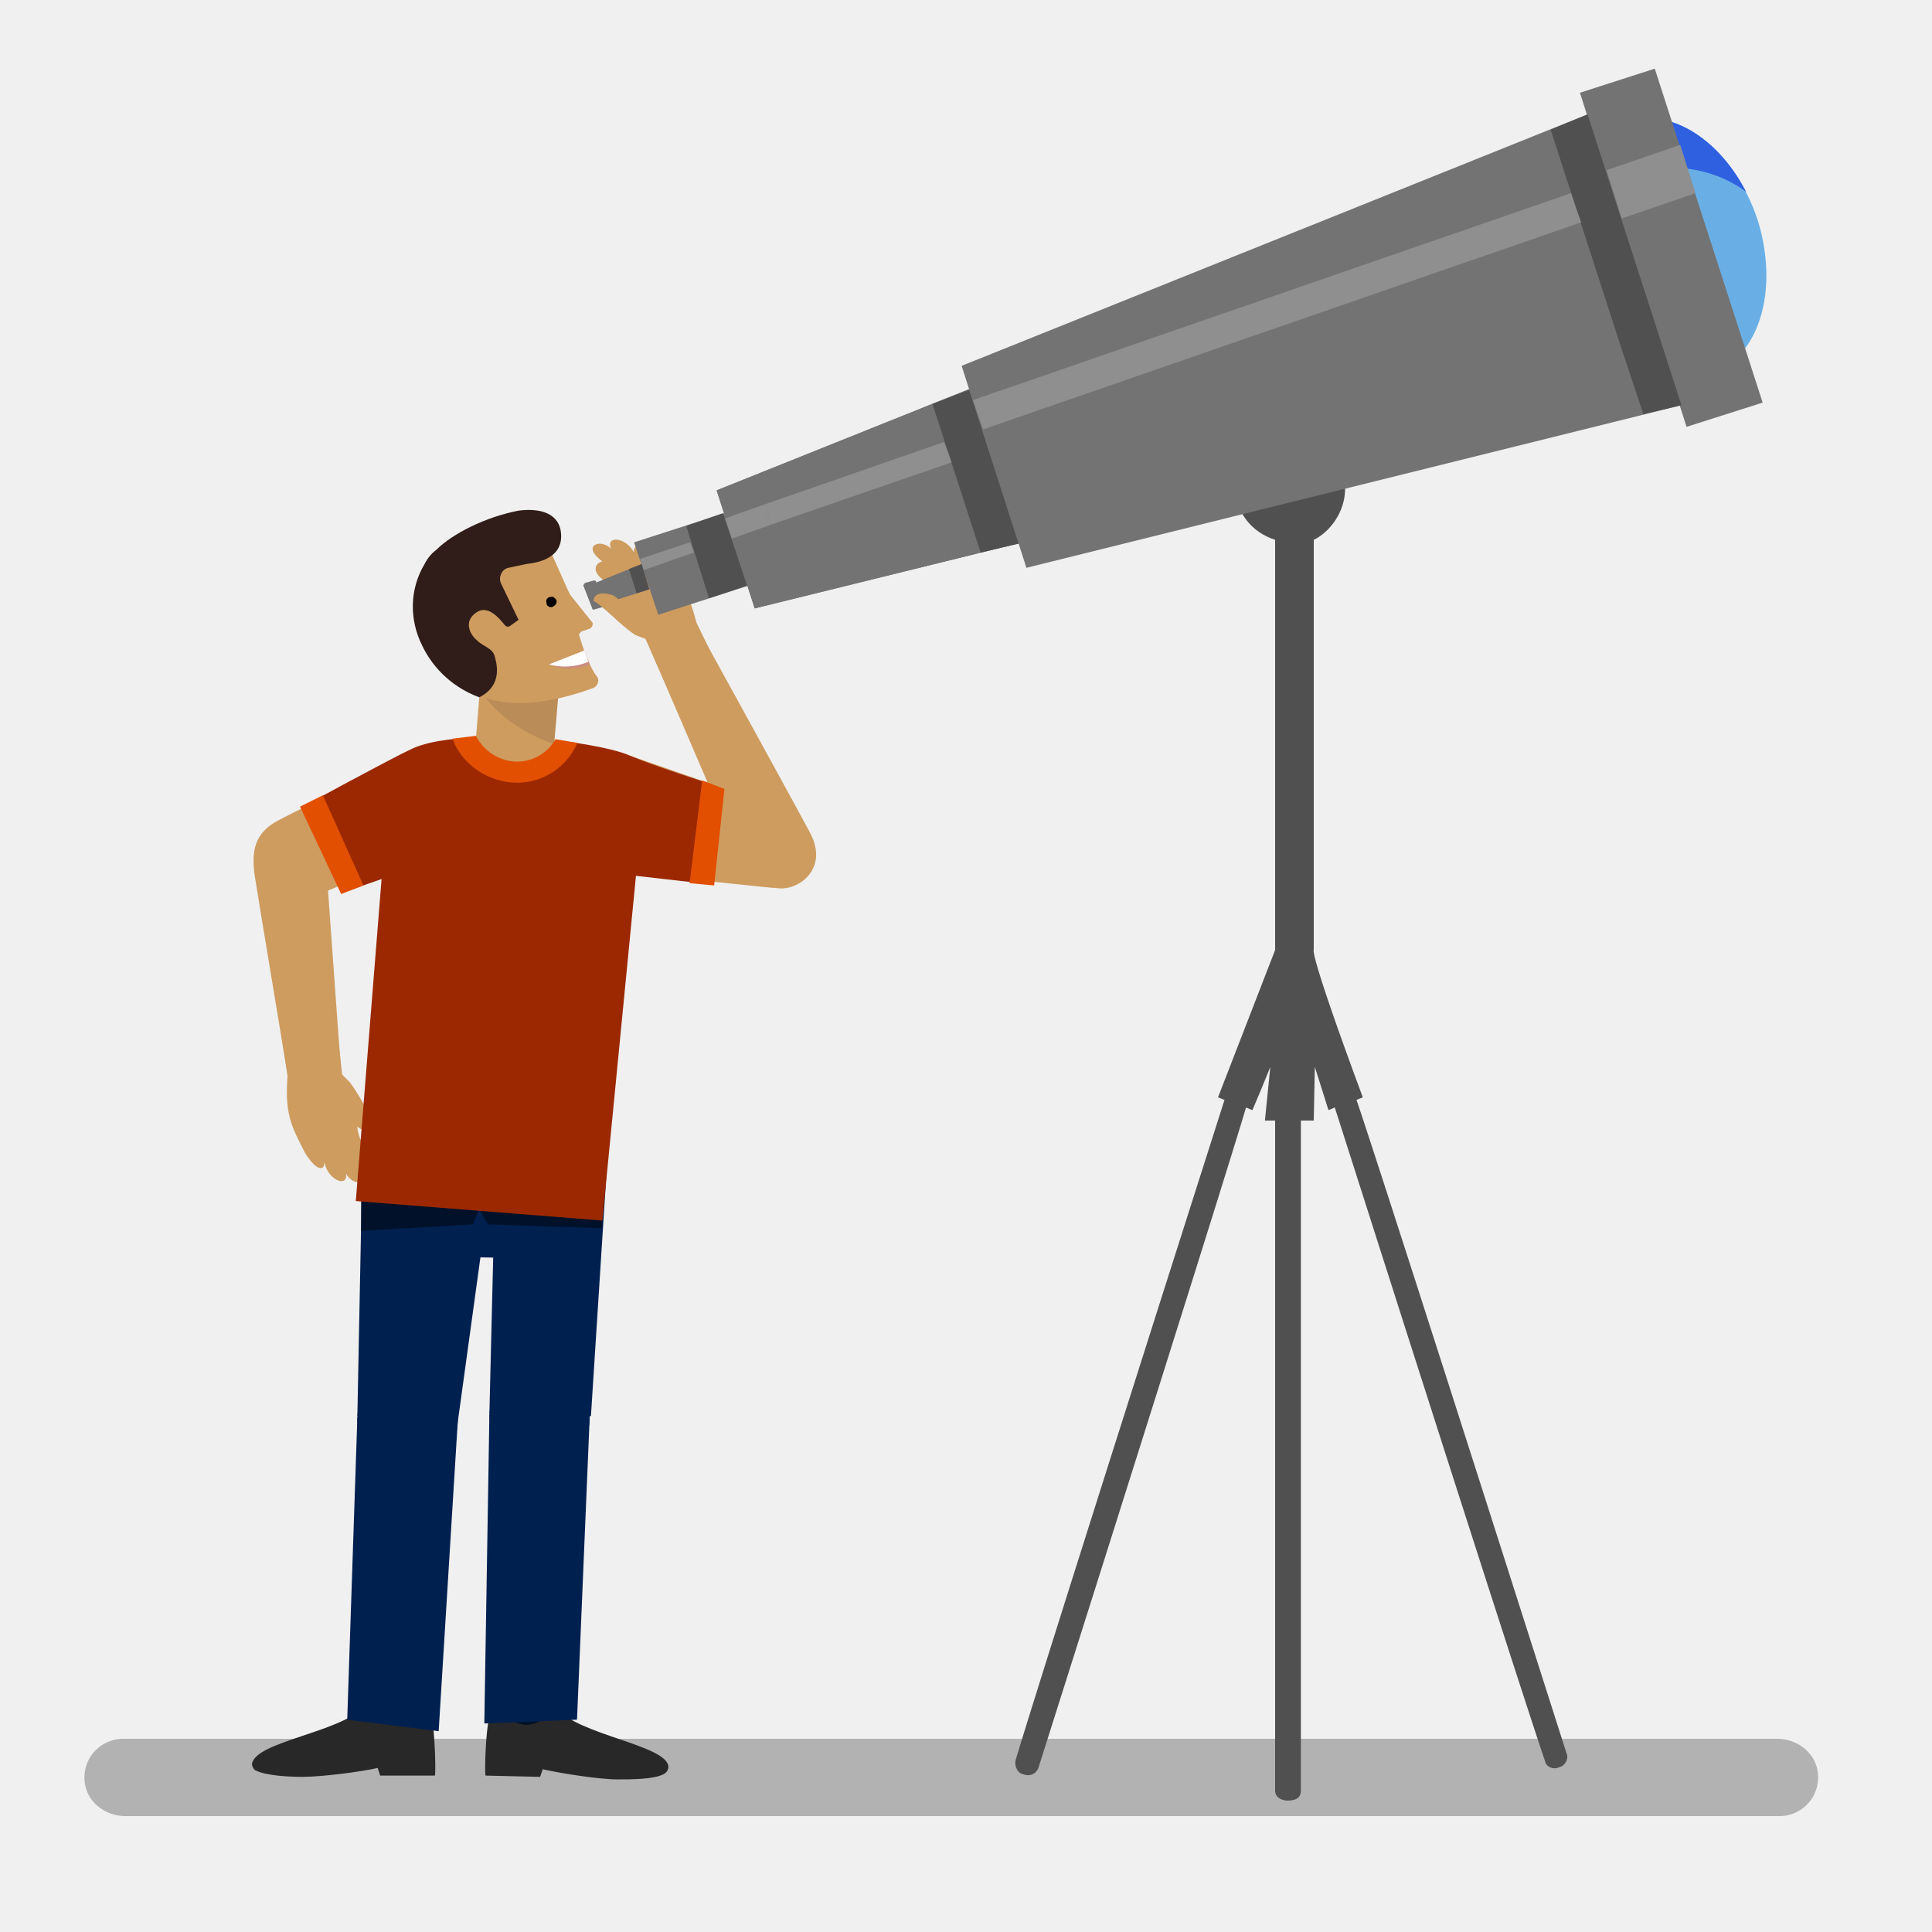
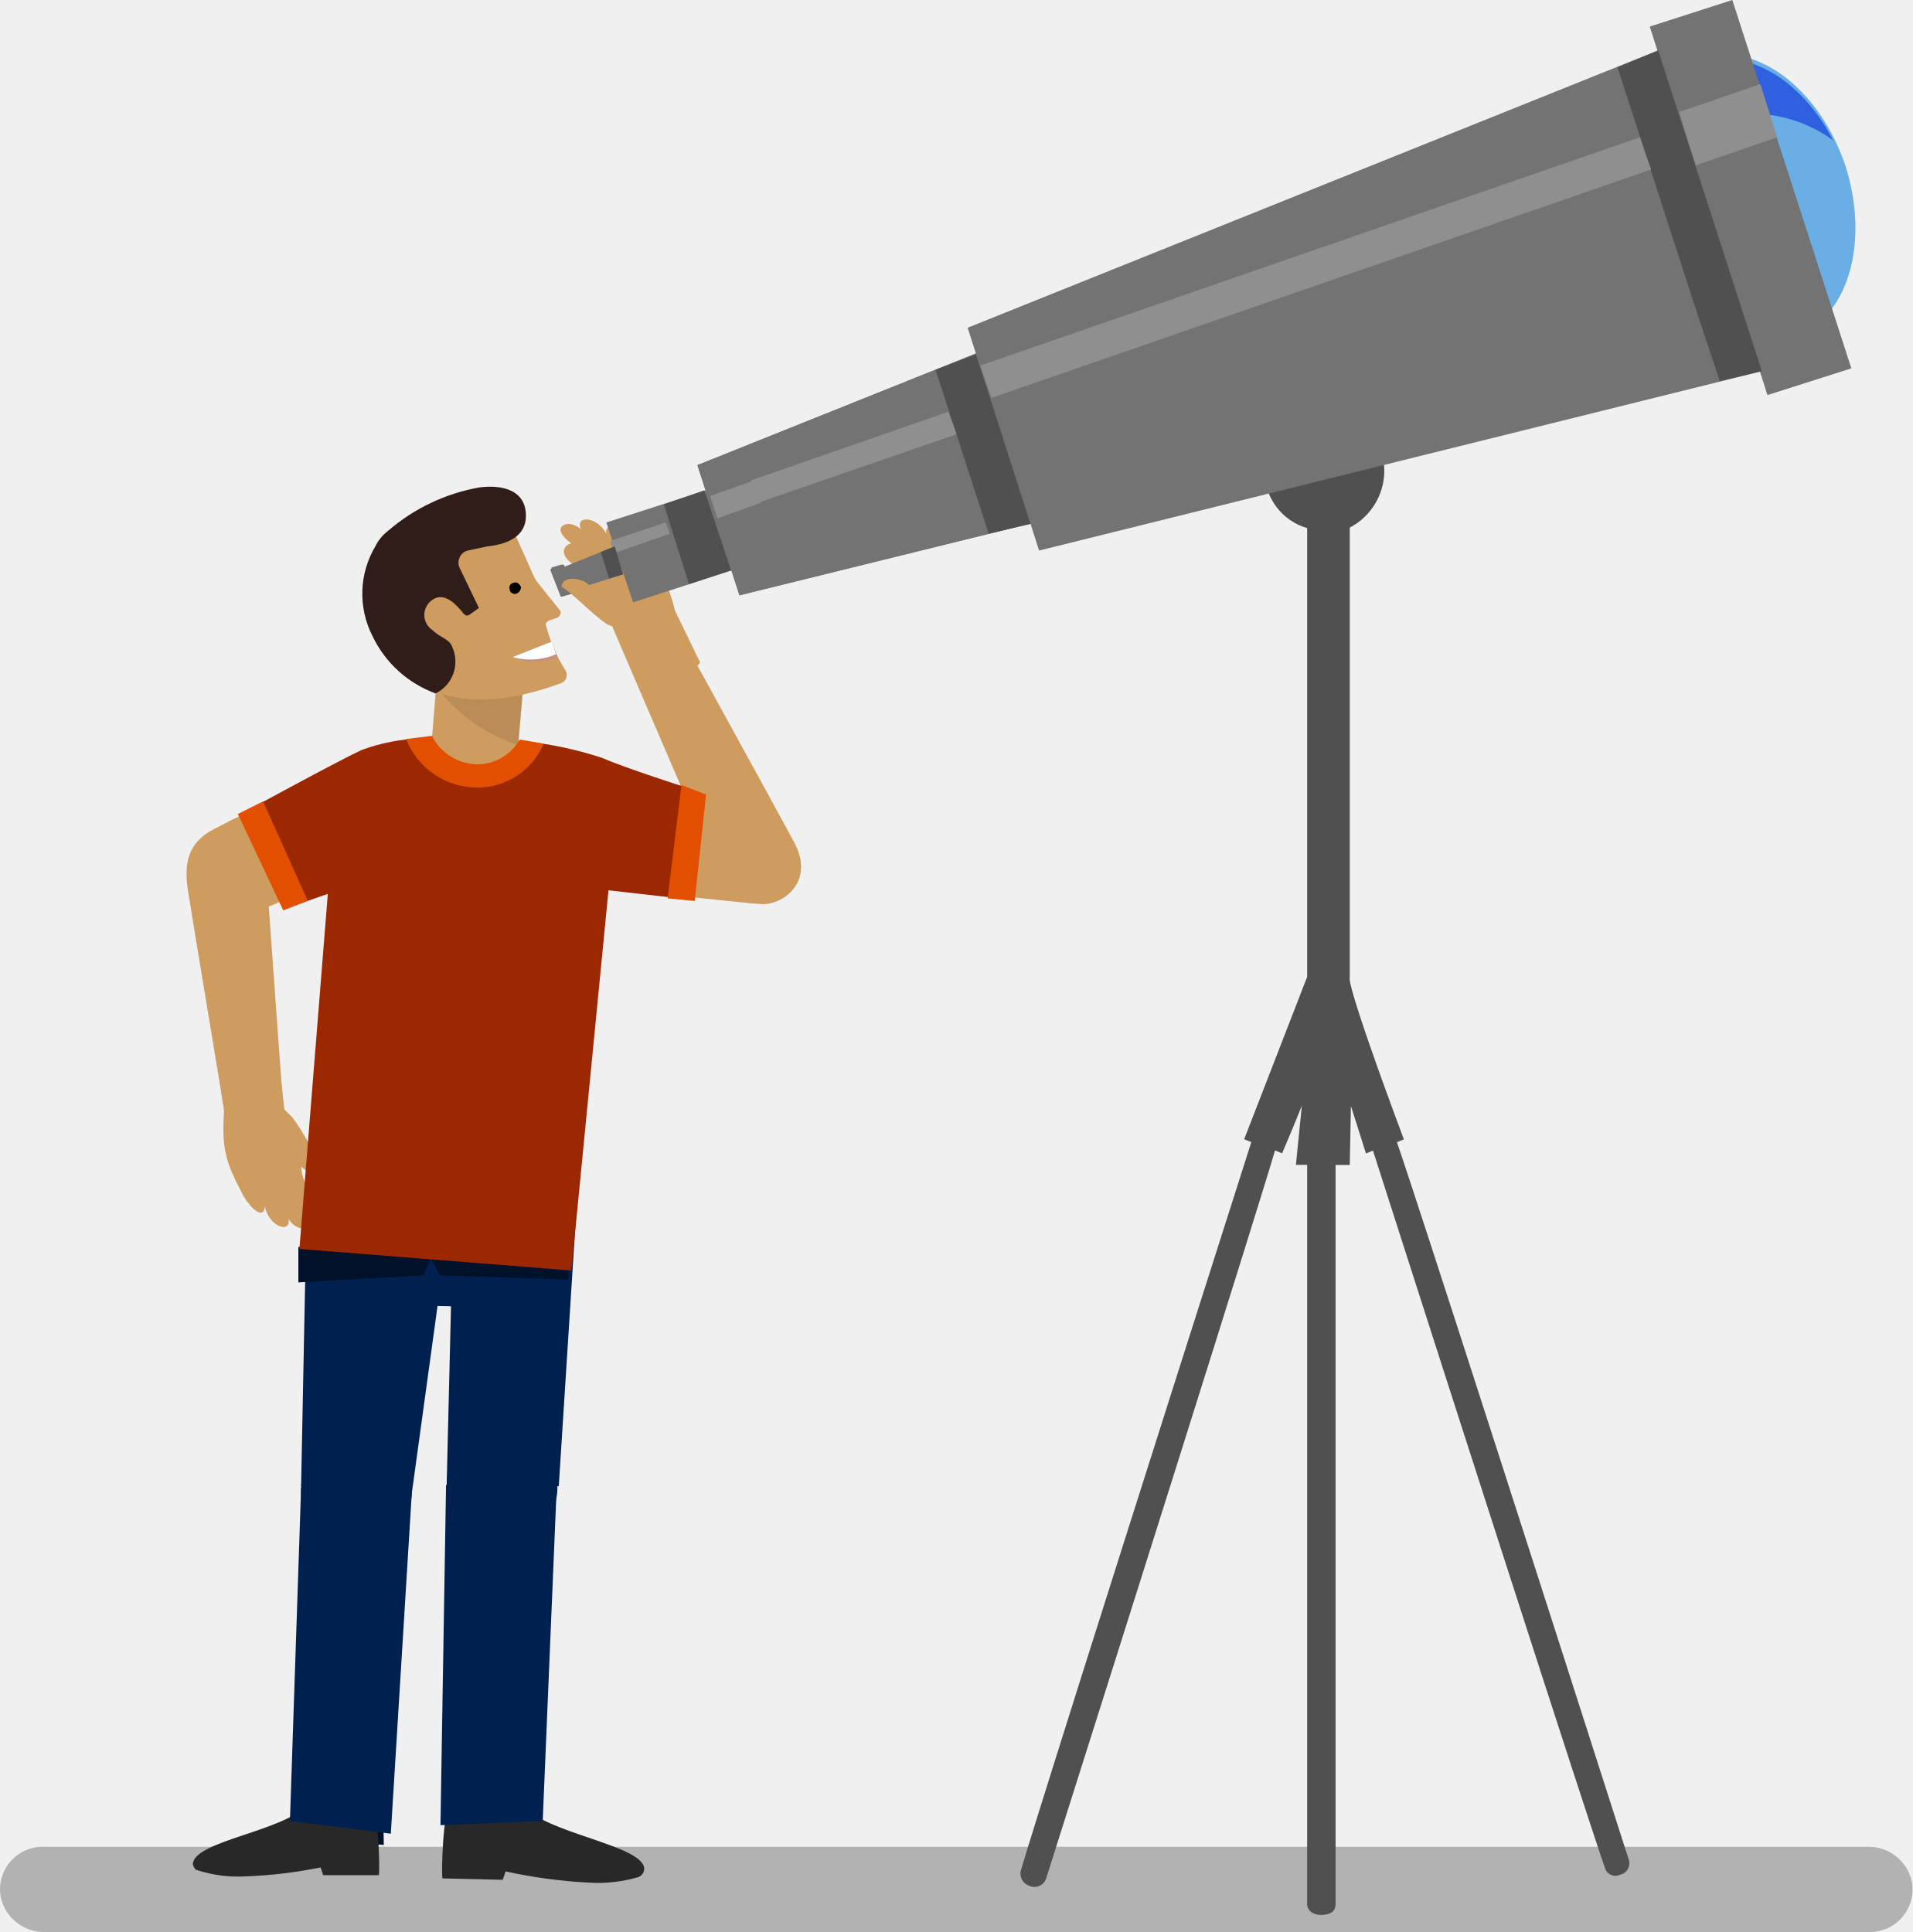
- <svg xmlns="http://www.w3.org/2000/svg" xmlns:xlink="http://www.w3.org/1999/xlink" id="Layer_1" viewBox="0 0 150 150">
-   <style>.st0{fill:#b2b2b2}.st1{fill:#a88763}.st2{fill:#3b3b3b}.st3{fill:#fff}.st4{fill:#86694a}.st5{fill:#5c2d91}.st6{fill:#493726}.st7{fill:#333}.st10,.st8,.st9{fill-rule:evenodd;clip-rule:evenodd;fill:#808285}.st10,.st9{fill:#515050}.st10{fill:#2e2e2e}.st11{fill:#9a7b59}.st12{fill:#ae96c8}.st13{fill:#939393}.st14{fill:#505050}.st15{fill:#666}.st16{fill:#3c3c3c}.st17{fill:#212121}.st18,.st19{fill:none;stroke:#a6a6a6;stroke-miterlimit:10;stroke-dasharray:1,1}.st19{clip-path:url(#SVGID_2_)}.st20{fill:#d2d2d2}.st21{fill:#737373}.st22{fill:#65abe4}.st23{fill:#8cc1eb}.st24{fill:#b3d6f2}.st25{fill:#c8c8c8}.st26{fill:#69afe5}.st27{fill:#99bcd7}.st28{fill:#45779e}.st29{fill:#0078d7}.st30{fill:#a6a6a6}.st31{fill:#6597bf}.st32{fill:#2488d8}.st33{fill:#235a89}.st34{fill:#106ebe}.st35{fill:#1c4768}.st36{fill:#005a93}.st37{fill:#11334b}.st38{fill:#004578}.st39{fill:#cfe0ee}.st40{fill:#eaeaea}.st41{fill:#deecf9}.st42{fill:#e9f0f7}.st43{fill:#f4f4f4}.st44{fill:#231f20}.st45{fill-rule:evenodd;clip-rule:evenodd;fill:#fff200}.st46{fill:none;stroke:#fff100;stroke-width:.72;stroke-miterlimit:8}.st47,.st48,.st49,.st50,.st51{fill-rule:evenodd;clip-rule:evenodd;fill:#fff880}.st48,.st49,.st50,.st51{fill:#f0e300}.st49,.st50,.st51{fill:#ccc000}.st50,.st51{fill:#ffb900}.st51{fill:#ffcb40}.st52,.st53,.st54,.st55,.st56,.st57{fill-rule:evenodd;clip-rule:evenodd;fill:#f0ae00}.st53,.st54,.st55,.st56,.st57{fill:#c78e00}.st54,.st55,.st56,.st57{fill:#ff8c00}.st55,.st56,.st57{fill:#ffa940}.st56,.st57{fill:#f08400}.st57{fill:#ba6800}.st58,.st59,.st60,.st61,.st62,.st63{fill-rule:evenodd;clip-rule:evenodd;fill:#e81123}.st59,.st60,.st61,.st62,.st63{fill:#ee4d5a}.st60,.st61,.st62,.st63{fill:#d91021}.st61,.st62,.st63{fill:#a3111e}.st62,.st63{fill:#b4009e}.st63{fill:#c740b6}.st64,.st65,.st66,.st67,.st68,.st69{fill-rule:evenodd;clip-rule:evenodd;fill:#9e008b}.st65,.st66,.st67,.st68,.st69{fill:#850063}.st66,.st67,.st68,.st69{fill:#5c2d91}.st67,.st68,.st69{fill:#8562ad}.st68,.st69{fill:#522882}.st69{fill:#401467}.st70,.st71,.st72,.st73,.st74,.st75{fill-rule:evenodd;clip-rule:evenodd;fill:#0078d7}.st71,.st72,.st73,.st74,.st75{fill:#409ae1}.st72,.st73,.st74,.st75{fill:#006fc8}.st73,.st74,.st75{fill:#005291}.st74,.st75{fill:#008272}.st75{fill:#40a195}.st76,.st77,.st78,.st79,.st80,.st81{fill-rule:evenodd;clip-rule:evenodd;fill:#007365}.st77,.st78,.st79,.st80,.st81{fill:#005850}.st78,.st79,.st80,.st81{fill:#107c10}.st79,.st80,.st81{fill:#4c9d4c}.st80,.st81{fill:#0e6d0e}.st81{fill:#106110}.st82,.st83,.st84,.st85,.st86,.st87{fill-rule:evenodd;clip-rule:evenodd;fill:#e3008c}.st83,.st84,.st85,.st86,.st87{fill:#ea40a9}.st84,.st85,.st86,.st87{fill:#d40083}.st85,.st86,.st87{fill:#9c005f}.st86,.st87{fill:#b4a0ff}.st87{fill:#c7b8ff}.st88,.st89,.st90,.st91,.st92,.st93{fill-rule:evenodd;clip-rule:evenodd;fill:#a996f0}.st89,.st90,.st91,.st92,.st93{fill:#9080cf}.st90,.st91,.st92,.st93{fill:#00bcf2}.st91,.st92,.st93{fill:#40cdf5}.st92,.st93{fill:#00b0e3}.st93{fill:#0086ad}.st94,.st95,.st96,.st97,.st98,.st99{fill-rule:evenodd;clip-rule:evenodd;fill:#002050}.st95,.st96,.st97,.st98,.st99{fill:#40587c}.st96,.st97,.st98,.st99{fill:#001a41}.st97,.st98,.st99{fill:#001129}.st98,.st99{fill:#00b294}.st99{fill:#40c5af}.st100,.st101,.st102,.st103,.st104,.st105{fill-rule:evenodd;clip-rule:evenodd;fill:#00a387}.st101,.st102,.st103,.st104,.st105{fill:#008770}.st102,.st103,.st104,.st105{fill:#bad80a}.st103,.st104,.st105{fill:#cbe247}.st104,.st105{fill:#adc909}.st105{fill:#91a80a}.st106,.st107,.st108,.st109,.st110,.st111{fill-rule:evenodd;clip-rule:evenodd;fill:#d83b01}.st107,.st108,.st109,.st110,.st111{fill:#e26c41}.st108,.st109,.st110,.st111{fill:#bd3604}.st109,.st110,.st111{fill:#9c2801}.st110,.st111{fill:#a80000}.st111{fill:#be4040}.st112,.st113,.st114,.st115,.st116,.st117{fill-rule:evenodd;clip-rule:evenodd;fill:#900}.st113,.st114,.st115,.st116,.st117{fill:#750000}.st114,.st115,.st116,.st117{fill:#5c005c}.st115,.st116,.st117{fill:#854085}.st116,.st117{fill:#4d004d}.st117{fill:#380038}.st118,.st119,.st120,.st121,.st122,.st123{fill-rule:evenodd;clip-rule:evenodd;fill:#32145a}.st119,.st120,.st121,.st122,.st123{fill:#654f83}.st120,.st121,.st122,.st123{fill:#28114a}.st121,.st122,.st123{fill:#220c3d}.st122,.st123{fill:#00188f}.st123{fill:#4052ab}.st124,.st125,.st126,.st127,.st128,.st129{fill-rule:evenodd;clip-rule:evenodd;fill:#001580}.st125,.st126,.st127,.st128,.st129{fill:#001363}.st126,.st127,.st128,.st129{fill:#004b50}.st127,.st128,.st129{fill:#40787c}.st128,.st129{fill:#003d41}.st129{fill:#002f33}.st130,.st131,.st132,.st133,.st134,.st135{fill-rule:evenodd;clip-rule:evenodd;fill:#004b1c}.st131,.st132,.st133,.st134,.st135{fill:#407855}.st132,.st133,.st134,.st135{fill:#003c16}.st133,.st134,.st135{fill:#00240d}.st134,.st135{fill:#505050}.st135{fill:#282828}.st136,.st137,.st138,.st139,.st140,.st141{fill-rule:evenodd;clip-rule:evenodd;fill:#d2d2d2}.st137,.st138,.st139,.st140,.st141{fill:#f3f3f3}.st138,.st139,.st140,.st141{fill:#e6e6e6}.st139,.st140,.st141{fill:#939393}.st140,.st141{fill:#737373}.st141{fill:#c2c2c2}.st142{fill:#b2b2b2}.st142,.st143,.st144{fill-rule:evenodd;clip-rule:evenodd}.st144{fill:#fff}.st145{fill:none;stroke:#e6e6e6;stroke-width:.36;stroke-miterlimit:8}.st146,.st147,.st148,.st149,.st150{fill-rule:evenodd;clip-rule:evenodd;fill:#8e562e}.st147,.st148,.st149,.st150{fill:#d8b094}.st148,.st149,.st150{fill:#bb9167}.st149,.st150{fill:#613d30}.st150{fill:#f7d7c4}.st151{fill:#90c10c}.st152{fill:#65aa0d}.st153{fill:#3b930f}.st154{fill:#00a68c}.st155{fill:#009a83}.st156{fill:#008e7b}.st157{fill:#00abeb}.st158{fill:#009ae4}.st159{fill:#0089de}.st160{fill:#0060c5}.st161{fill:#0048b3}.st162{fill:#0030a1}.st163{fill:#00746a}.st164{fill:#006761}.st165{fill:#005959}.st166{fill:#0c7013}.st167{fill:#086416}.st168{fill:#045719}.st169{fill:#522783}.st170{fill:#472176}.st171{fill:#3d1a68}.st172{fill:#9e008e}.st173{fill:#88007d}.st174{fill:#72006d}.st175{fill:#d80d1a}.st176{fill:#c80912}.st177{fill:#b80409}.st178{fill:#9e83e3}.st179{fill:#8867c8}.st180{fill:#724aad}.st181{fill:#f57800}.st182{fill:#ec6401}.st183{fill:#e24f01}.st184{fill:#464646}.st185{fill:#323232}.st186{fill:#a88663}.st187{fill:#8e6b4e}.st188{fill:#4d4c4d}.st189{fill:#2f2f2f}.st190{fill:#9b2438}.st191{fill:#ff8c00}.st192{fill:#d07f1c}.st193{fill:#fff880}.st194{fill:gray}.st195{fill:#002050}.st196{fill:#ce9c5f}.st197{fill:#f3f3f3}.st198{fill:#f6caa7}.st199{fill:#2f60e0}.st200{clip-path:url(#SVGID_4_);fill:#737373}.st201{fill:#8f8f8f}.st202{fill:#2139b5}.st203{fill:#001129}.st204{fill:#282828}.st205{fill:#ba8c57}.st206{fill:#301d19}.st207{fill:#e81123}.st208{fill:#004880}.st209{fill:#cb8c84}.st210{fill:#a57b55}.st211{fill:#005496}.st212{fill:#8e562e}.st213{fill:#001a41}.st214{fill:#1a86db}.st215{fill:none}.st216{fill:#0060ac}.st217{fill:#bb9167}.st218{fill:#b28760}.st219{fill:#00122d}.st220{fill:#263c5d}.st221,.st222{clip-path:url(#SVGID_6_);fill:#737373}.st222{clip-path:url(#SVGID_8_)}.st223{fill:#9c2801}.st224{fill:#0e3c5e}.st225{fill:#0757a4}</style>
-   <switch>
-     <g>
-       <path class="st0" d="M138.161 141H9.724c-1.485 0-2.869-.999-3.123-2.463A3.002 3.002 0 0 1 9.554 135h128.437c1.485 0 2.869.999 3.123 2.463a3.002 3.002 0 0 1-2.953 3.537z" />
-       <path class="st196" d="M22.322 83.523c-.197 2.865.197 3.752 1.377 6.016.797 1.281 1.487 1.477 1.487.69.293 1.474 1.871 1.978 1.674.884.197.394.787.887 1.281.59.394-.293-.1-.984-.297-1.277.494 0 .984-.494.394-1.477-.494-.79-.494-1.477-.494-1.477.887.687 1.577.687 1.774.097-.787-.787-1.477-2.371-2.364-3.552l-.59-.59-.69-6.41-4.142 2.364.59 4.142z" />
-       <path class="st198" d="M50.215 43.888c.097.197 0 .394-.197.494-.197.1-.394 0-.494-.197s0-.5.197-.5c.198-.1.494 0 .494.203z" />
-       <path class="st0" d="M50.215 43.888c.097.197 0 .394-.197.494-.197.1-.394 0-.494-.197s0-.5.197-.5c.198-.1.494 0 .494.203z" />
-       <path class="st14" d="M121.625 136.125c-15.371-48.219-16.307-50.731-16.307-50.731l.49-.197C101.566 73.759 102 73.759 102 73.759V41.911c1.24-.59 2.431-2.164 2.431-3.939a4.21 4.21 0 0 0-4.242-4.242 4.205 4.205 0 0 0-4.235 4.242c0 1.774 1.184 3.348 3.046 3.939v31.848l-4.434 11.439.504.197c-15.381 48.219-16.219 51.265-16.219 51.265-.097.394.1.993.59 1.092.494.197.987 0 1.184-.501 15.277-48.22 16.116-51.265 16.116-51.265l.494.207c.849-1.983 1.391-3.358 1.391-3.358L98.208 87H99v52.114c.078.496.577.721 1.125.678.492-.039.859-.198.875-.745V87h1l.083-4.167 1.06 3.358.49-.207c15.381 48.22 16.317 50.731 16.317 50.731.097.501.687.697 1.081.501.494-.098.791-.697.594-1.091z" />
-       <path class="st21" d="M88.167 39.943l-29.574 7.293-2.955-9.164L83.925 26.73z" />
-       <path class="st21" d="M88.167 39.943l-29.574 7.293-2.955-9.164L83.925 26.73z" />
-       <path class="st14" d="M76.138 42.898l2.961-.691-3.849-11.932-2.854 1.084z" />
-       <path class="st21" d="M130.55 31.459L79.689 44.085 74.66 28.404l48.596-19.522z" />
-       <path class="st26" d="M134.095 28.404c2.858-1.968 3.842-6.606 2.364-11.339-1.577-4.736-5.122-7.887-8.477-7.887l6.113 19.226z" />
-       <path class="st199" d="M129.756 13.017c2.174 0 4.242.7 5.816 1.881-1.771-3.455-4.726-5.719-7.59-5.719l1.181 3.838h.593z" />
-       <path class="st21" d="M136.853 31.259l-5.91 1.881-8.277-25.939 5.81-1.871z" />
-       <path class="st14" d="M127.588 32.156l2.962-.697-7.294-22.577-2.864 1.184 5.326 16.467z" />
-       <defs>
-         <path id="SVGID_7_" d="M75.547 31.062l.197.594z" />
-       </defs>
-       <clipPath id="SVGID_2_">
-         <use xlink:href="#SVGID_7_" overflow="visible" />
-       </clipPath>
-       <path clip-path="url(#SVGID_2_)" fill="#737373" d="M75.547 31.065h.197v.591h-.197z" />
-       <path class="st201" d="M121.976 14.995L75.547 31.062l.197.594.59 1.681 46.429-16.075-.394-1.084z" />
-       <path class="st21" d="M122.369 16.178l.394 1.084-.394-1.084z" />
-       <path class="st201" d="M130.453 11.246l-5.719 1.971 1.18 3.748 5.72-1.97z" />
-       <path class="st21" d="M124.734 13.217l1.18 3.748z" />
-       <path class="st196" d="M54.064 48.32c-.69-2.758-1.477-3.445-3.151-5.226-1.091-.987-1.781-.887-1.684-.197-.687-1.281-2.264-1.281-1.771-.297-.297-.297-.984-.59-1.377-.197-.297.394.394.984.687 1.181-.49.1-.887.697 0 1.387.69.59.887 1.281.887 1.281-.984-.394-1.574-.097-1.574.394.984.59 2.068 1.871 3.248 2.658.297.1.494.197.787.297l2.568 5.819 3.151-3.448-1.771-3.652z" />
-       <path class="st196" d="M62.898 64.668c-1.464-2.75-9.358-17.074-9.358-17.074l-3.681 1.331s2.707 6.336 5.085 11.844l-6.009-2.093-2.364 8.871 13.41 1.387v-.011c.157.015.33.031.522.047 1.552.132 3.858-1.553 2.395-4.302zM29.419 92.501c.69-.797 1.674.69 2.071.984.884.494 1.574.197 1.674-.293-.887-.59-1.874-1.978-2.955-2.865l-.79 2.174z" />
-       <path class="st21" d="M49.822 43.791l-3.645 1.478.493 1.674 3.742-1.184z" />
-       <path class="st21" d="M45.29 45.466l.69 1.771c0 .1.1.1.1.1l.687-.197c.1-.1.1-.1.1-.197l-.59-1.774c0-.097-.1-.097-.197-.097l-.69.197c0 .097-.1.097-.1.197zM61.161 44.482L51.109 47.73l-1.881-5.623 10.055-3.248z" />
-       <path class="st201" d="M53.57 42.107l-3.848 1.281v.197l.197.697 3.948-1.384z" />
-       <path class="st14" d="M49.425 46.056l.987-.297-.59-1.968-.987.394zM55.048 46.449l2.954-.983-1.871-5.623-2.854.987z" />
-       <path class="st201" d="M73.283 34.32L59.38 39.156l.5 1.574 13.993-4.832-.197-.591z" />
-       <path class="st21" d="M73.676 35.307l.197.59-.197-.59z" />
-       <path class="st201" d="M59.38 39.156l-3.052 1.08v.1l.494 1.478 3.058-1.084z" />
-       <path class="st21" d="M56.328 40.236h-.1l.1.1z" />
-       <path class="st196" d="M49.822 47.04c-.594.787-1.774-.59-2.168-.787-.984-.394-1.574-.097-1.574.394.984.59 1.968 1.774 3.148 2.561l.594-2.168z" />
-       <path class="st202" d="M47.161 89.933c-.097 2.568-2.264 4.636-4.826 4.539-2.568 0-3.848-2.168-3.848-4.836.1-2.558 1.477-4.636 4.049-4.535 2.657.097 4.625 2.271 4.625 4.832z" />
-       <path class="st195" d="M45.88 109.946l-7.884-.197.49-20.113 8.675.297z" />
-       <path class="st195" d="M29.619 99.601c0-.69 3.445-1.978 7.787-1.978 4.232 0 7.687 1.287 7.687 1.978l1.577-13.91H29.619v13.91z" />
-       <path class="st195" d="M28.142 89.833c-.197 2.668 1.771 4.836 4.429 5.032 2.571.097 5.523-1.871 5.719-4.439.197-2.561-2.558-4.836-5.226-4.932-2.561-.196-4.726 1.781-4.922 4.339z" />
-       <path class="st195" d="M27.745 109.946l7.79.503 2.755-20.022-10.148-.594z" />
-       <path class="st203" d="M33.564 135.197l-4.932-.295.297-5.524 4.538.297z" />
-       <path class="st204" d="M33.761 137.856h-4.242l-.197-.591c-1.281.295-4.332.689-5.819.689-1.181 0-2.855-.099-3.642-.493-.1 0-.297-.295-.297-.492.197-1.773 7-2.462 8.774-4.538h.097c.494.492 1.084 1.379 2.168 1.379.984 0 2.164-.886 2.665-1.28.493.492.593 5.227.493 5.326z" />
-       <path class="st195" d="M35.535 110.449c.097-2.178-1.577-4.049-3.752-4.145-2.164-.1-3.939 1.574-4.039 3.742-.097 2.174 1.477 3.949 3.645 4.145 2.175.097 4.046-1.577 4.146-3.742z" />
-       <path class="st195" d="M35.535 110.449l-7.79-.403-.787 23.469 7.1.894z" />
-       <path class="st203" d="M38.093 134.606l4.932.099.197-5.423-4.635-.197z" />
-       <path class="st204" d="M37.699 137.856l4.235.099.203-.591c1.281.295 4.335.788 5.813.788 1.081 0 2.755 0 3.552-.394.197-.098.394-.295.394-.591-.097-1.674-7-2.462-8.674-4.538h-.197c-.49.394-.984 1.28-2.174 1.28-.984 0-2.068-.985-2.561-1.379-.591.492-.687 5.227-.591 5.326z" />
-       <path class="st195" d="M37.996 109.849c.097-2.168 1.871-3.939 4.045-3.842 2.168.1 3.838 1.871 3.742 4.039 0 2.174-1.774 3.848-3.949 3.748-2.164 0-3.838-1.87-3.838-3.945z" />
-       <path class="st195" d="M37.996 109.849l7.787.197-.984 23.469-7.196.295z" />
-       <path class="st196" d="M42.929 58.382l.394-4.932-6.016-.494-.394 4.836c-.1 1.181.59 2.461 2.855 2.658 2.167.196 3.061-.985 3.161-2.068z" />
-       <path class="st205" d="M36.812 53.056c1.674 2.364 3.348 3.652 6.213 4.736l.394-4.639-6.506-1.277-.101 1.18z" />
-       <path class="st196" d="M46.374 52.562c-.787-.984-1.377-3.158-1.377-3.158-.1-.1 0-.297.197-.394l.59-.197c.197-.1.297-.394.197-.494l-1.574-1.968c-.1-.1-.197-.297-.297-.494l-1.281-2.865-9.361 1.978.293 1.381-1.191.197s.297 11.635 13.41 6.9c.394-.099.59-.589.394-.886z" />
-       <path class="st206" d="M33.861 42.701c1.281-1.281 3.838-2.561 6.4-3.055 1.477-.197 2.961.1 3.258 1.477.394 2.168-1.684 2.561-2.668 2.668l-1.377.293c-.494.1-.787.69-.59 1.184l1.377 2.855-.69.494c-.197.097-.293 0-.394-.1-.394-.49-1.281-1.574-2.164-.984-1.084.69-.494 1.771 0 2.164.49.504 1.181.6 1.377 1.191.097.394.787 2.264-1.181 3.252-2.364-.887-3.742-2.561-4.442-4.039-.984-1.978-.984-4.342.197-6.31.2-.403.503-.797.897-1.09z" />
-       <path d="M43.222 46.646c0 .197-.097.394-.394.494-.197 0-.394-.1-.394-.297-.1-.293.1-.49.297-.49.198-.1.394.096.491.293z" />
-       <path class="st203" d="M28.042 93.091l8.87.791 1.181-5.033-.293 5.033 8.967.883v.591l-8.871-.294-.687-1.18-.493 1.18-8.674.49z" />
-       <path class="st208" d="M39.374 80.962c0 .2-.293.397-.49.397s-.397-.197-.397-.494c0-.197.2-.394.494-.394.196.098.393.295.393.491zM38.883 86.685c-.1.293-.297.49-.494.394a.424.424 0 0 1-.394-.394c0-.297.197-.397.49-.397.202 0 .398.2.398.397z" />
-       <path class="st209" d="M45.39 50.495l-2.758 1.084s1.477.69 3.151 0l-.393-1.084z" />
-       <path class="st3" d="M45.39 50.495l-2.758 1.084s1.377.494 3.051-.197l-.293-.887z" />
-       <path class="st223" d="M46.767 94.765L27.625 93.25l2-25-2.875 1-3.25-6.625s6.875-3.75 8.5-4.5 4.244-.819 4.244-.819 1.806 2.572 3.681 2.572 3.725-2.35 3.725-2.35 3.719.448 5.284 1.148 6.335 2.223 6.335 2.223l-.395 7.727L49.375 68l-2.608 26.765z" />
-       <path class="st183" d="M43.129 57.39a3.435 3.435 0 0 1-2.982 1.744c-1.367 0-2.635-.853-3.193-2.006l-1.818.222c.691 1.988 2.788 3.42 5.011 3.42a5.087 5.087 0 0 0 4.68-3.095l-1.698-.285zM53.54 68.57l.976-7.983 1.729.666-.798 7.495z" />
-       <path class="st196" d="M22.23 82.895c-.309-1.952-2.129-12.817-2.439-14.813s-.028-3.421 1.818-4.391c1.774-.931 3.06-1.508 3.06-1.508l2.484 6.253-1.685.71 1.153 16.01c-.001.001-3.815 1.376-4.391-2.261z" />
-       <path class="st183" d="M25.068 61.741l3.149 7.007-1.73.665-3.193-6.786z" />
-     </g>
-   </switch>
+ <svg xmlns="http://www.w3.org/2000/svg" viewBox="0 0 148.467 150">
+   <defs>
+     <clipPath id="a">
+       <path d="M76.1 28.381l.217.655z" fill="none" />
+     </clipPath>
+   </defs>
+   <path d="M145.157 150H3.5a3.437 3.437 0 0 1-3.444-2.717 3.311 3.311 0 0 1 3.257-3.9h141.656a3.437 3.437 0 0 1 3.444 2.717 3.311 3.311 0 0 1-3.257 3.9z" fill="#b2b2b2" />
+   <path d="M17.393 86.242c-.217 3.16.217 4.138 1.519 6.635.879 1.413 1.64 1.629 1.64.761.323 1.626 2.064 2.182 1.846.975.217.435.868.978 1.413.651.435-.323-.11-1.085-.328-1.408.545 0 1.085-.545.435-1.629a3.379 3.379 0 0 1-.545-1.629c.978.758 1.739.758 1.957.107-.868-.868-1.629-2.615-2.607-3.918l-.651-.651-.761-7.07-4.568 2.607z" fill="#ce9c5f" />
+   <path d="M48.157 42.527a.415.415 0 0 1-.762.328c-.11-.217 0-.551.217-.551.219-.111.545-.004.545.223z" fill="#f6caa7" />
+   <path d="M48.157 42.527a.415.415 0 0 1-.762.328c-.11-.217 0-.551.217-.551.219-.111.545-.004.545.223z" fill="#b2b2b2" />
+   <path d="M126.425 144.349c-16.953-52.913-17.986-55.67-17.986-55.67l.54-.216c-4.679-12.551-4.2-12.551-4.2-12.551V40.963a5 5 0 0 0 2.681-4.322 4.631 4.631 0 0 0-4.608-4.655h-.09a4.6 4.6 0 0 0-4.6 4.6v.074a4.59 4.59 0 0 0 3.309 4.344v34.833L96.58 88.454l.556.217c-16.964 53.183-17.889 56.542-17.889 56.542a1 1 0 0 0 .651 1.2.958.958 0 0 0 1.306-.553c16.85-53.184 17.775-56.542 17.775-56.542l.545.228c.936-2.187 1.534-3.7 1.534-3.7l-.461 4.594h.874v57.48c.086.547.636.8 1.241.748.543-.043.947-.218.965-.822v-57.4h1.1l.092-4.573 1.169 3.685.54-.227c16.964 52.914 18 55.67 18 55.67a.847.847 0 0 0 1.192.55.907.907 0 0 0 .655-1.202z" fill="#505050" />
+   <path d="M90.016 38.176L57.4 46.22l-3.261-10.108 31.2-12.51z" fill="#737373" />
+   <path d="M90.016 38.176L57.4 46.22l-3.261-10.108 31.2-12.51z" fill="#737373" />
+   <path d="M76.749 41.435l3.266-.762-4.245-13.16-3.148 1.2z" fill="#505050" />
+   <path d="M136.762 28.819l-56.1 13.926-5.547-17.3 53.6-21.532z" fill="#737373" />
+   <path d="M140.672 25.449c3.152-2.171 4.237-7.286 2.607-12.506-1.739-5.224-5.649-8.7-9.35-8.7z" fill="#69afe5" />
+   <path d="M135.886 8.824A10.764 10.764 0 0 1 142.3 10.9c-1.953-3.811-5.212-6.308-8.371-6.308l1.3 4.233z" fill="#2f60e0" />
+   <path d="M143.714 28.6l-6.514 2.073-9.134-28.609L134.475 0z" fill="#737373" />
+   <path d="M133.5 29.587l3.267-.769-8.045-24.9-3.159 1.306 5.874 18.162z" fill="#505050" />
+   <g clip-path="url(#a)">
+     <path d="M77.206 28.676H76.1v1.1h1.1z" fill="#737373" />
+   </g>
+   <path d="M127.305 10.66L76.1 28.381l.217.655.651 1.854 51.208-17.73-.435-1.2z" fill="#8f8f8f" />
+   <path d="M127.739 11.965l.435 1.2z" fill="#737373" />
+   <path d="M136.655 6.525L130.347 8.7l1.3 4.134 6.309-2.173z" fill="#8f8f8f" />
+   <path d="M130.347 8.7l1.3 4.134z" fill="#737373" />
+   <path d="M52.4 47.415c-.761-3.042-1.629-3.8-3.475-5.764-1.2-1.089-1.964-.978-1.857-.217-.758-1.413-2.5-1.413-1.953-.328-.328-.328-1.085-.651-1.519-.217-.328.435.435 1.085.758 1.3-.54.11-.978.769 0 1.53a3.237 3.237 0 0 1 .978 1.413c-1.085-.435-1.736-.107-1.736.435 1.085.651 2.281 2.064 3.582 2.932.328.11.545.217.868.328l2.832 6.418 3.475-3.8z" fill="#ce9c5f" />
+   <path d="M61.673 65.446c-1.615-3.033-10.321-18.832-10.321-18.832l-4.06 1.468s2.986 6.988 5.608 13.063l-6.628-2.308-2.607 9.784 14.79 1.53v-.012c.173.017.364.034.576.052 1.712.146 4.256-1.713 2.642-4.745zM25.22 96.144c.761-.879 1.846.761 2.284 1.085.975.545 1.736.217 1.846-.323-.978-.651-2.067-2.182-3.259-3.16z" fill="#ce9c5f" />
+   <path d="M47.724 42.42L43.7 44.05l.544 1.846 4.127-1.306z" fill="#737373" />
+   <path d="M42.725 44.268l.761 1.953a.108.108 0 0 0 .11.11l.758-.217c.11-.11.11-.11.11-.217l-.651-1.957c0-.107-.11-.107-.217-.107l-.761.217c.001.107-.11.107-.11.218zm17.5-1.085l-11.082 3.582-2.075-6.2 11.09-3.582z" fill="#737373" />
+   <path d="M51.671 40.563l-4.244 1.413v.217l.217.769L52 41.435z" fill="#8f8f8f" />
+   <path d="M47.286 44.918l1.089-.328-.651-2.171-1.089.435zm6.2.433l3.258-1.084-2.064-6.2-3.148 1.089z" fill="#505050" />
+   <path d="M73.6 31.974l-15.334 5.334.551 1.736 15.433-5.329-.217-.652z" fill="#8f8f8f" />
+   <path d="M74.033 33.063l.217.651z" fill="#737373" />
+   <path d="M58.513 37.308L55.147 38.5v.11l.545 1.63 3.373-1.2z" fill="#8f8f8f" />
+   <path d="M55.147 38.6h-.11l.11.11z" fill="#737373" />
+   <path d="M47.724 46c-.655.868-1.957-.651-2.391-.868-1.085-.435-1.736-.107-1.736.435 1.085.651 2.171 1.957 3.472 2.825z" fill="#ce9c5f" />
+   <path d="M44.789 93.312a5.2 5.2 0 0 1-5.323 5.006c-2.832 0-4.244-2.391-4.244-5.334.11-2.821 1.629-5.113 4.466-5a5.289 5.289 0 0 1 5.101 5.328z" fill="#2139b5" />
+   <path d="M43.376 115.385l-8.7-.217.54-22.183 9.568.328z" fill="#002050" />
+   <path d="M25.368 103.577c0-.761 3.8-2.182 8.589-2.182 4.668 0 8.478 1.419 8.478 2.182l1.739-15.342H25.368z" fill="#002050" />
+   <path d="M23.812 93.2a5.156 5.156 0 0 0 4.885 5.55c2.836.107 6.092-2.064 6.308-4.9s-2.821-5.334-5.764-5.44a5.111 5.111 0 0 0-5.429 4.79z" fill="#002050" />
+   <path d="M23.374 115.385l8.592.555L35 93.857 23.812 93.2z" fill="#002050" />
+   <path d="M29.792 143.236l-5.44-.325.328-6.093 5.005.328z" fill="#001129" />
+   <path d="M29.4 145.588h-4.312l-.2-.6a36.725 36.725 0 0 1-5.915.7 10.361 10.361 0 0 1-3.7-.5c-.1 0-.3-.3-.3-.5.2-1.8 7.116-2.5 8.919-4.613h.1c.5.5 1.1 1.4 2.2 1.4a5.334 5.334 0 0 0 2.709-1.3c.499.499.599 5.313.499 5.413z" fill="#282828" />
+   <path d="M31.966 115.94a4.367 4.367 0 0 0-4.138-4.572 4.269 4.269 0 0 0-4.455 4.127 4.3 4.3 0 1 0 8.593.444z" fill="#002050" />
+   <path d="M31.966 115.94l-8.592-.444-.868 25.885 7.831.986z" fill="#002050" />
+   <path d="M34.787 142.584l5.44.109.217-5.981-5.112-.217z" fill="#001129" />
+   <path d="M34.353 145.839l4.671.109.224-.652a39.736 39.736 0 0 0 6.411.869 11.163 11.163 0 0 0 3.918-.435.732.732 0 0 0 .435-.652c-.107-1.846-7.721-2.715-9.567-5.005h-.217c-.54.435-1.085 1.412-2.4 1.412-1.085 0-2.281-1.086-2.825-1.521-.65.543-.756 5.765-.65 5.875z" fill="#282828" />
+   <path d="M34.68 115.278a4.359 4.359 0 0 1 4.461-4.238 4.269 4.269 0 0 1 4.127 4.455 4.114 4.114 0 0 1-4.356 4.134 4.335 4.335 0 0 1-4.232-4.351z" fill="#002050" />
+   <path d="M34.625 115.278l8.589.217-1.085 25.885-7.937.325z" fill="#002050" />
+   <path d="M40.121 58.513l.435-5.44-6.635-.545-.435 5.334c-.11 1.3.651 2.714 3.149 2.932 2.39.216 3.376-1.086 3.486-2.281z" fill="#ce9c5f" />
+   <path d="M33.375 52.639a13.252 13.252 0 0 0 6.853 5.224l.435-5.117-7.176-1.408z" fill="#ba8c57" />
+   <path d="M43.921 52.094a12.445 12.445 0 0 1-1.521-3.483c-.11-.11 0-.328.217-.435l.651-.217c.217-.11.328-.435.217-.545l-1.736-2.171a2.426 2.426 0 0 1-.328-.545l-1.413-3.16-10.322 2.183.323 1.523-1.314.217s.328 12.833 14.79 7.61a.685.685 0 0 0 .436-.977z" fill="#ce9c5f" />
+   <path d="M30.12 41.218a14.806 14.806 0 0 1 7.059-3.369c1.629-.217 3.266.11 3.593 1.629.435 2.391-1.857 2.825-2.943 2.943l-1.519.323a.974.974 0 0 0-.651 1.306l1.52 3.15-.761.545c-.217.107-.323 0-.435-.11-.435-.54-1.413-1.736-2.387-1.085a1.411 1.411 0 0 0 0 2.387c.54.556 1.3.662 1.519 1.314a2.751 2.751 0 0 1-1.3 3.587 8.749 8.749 0 0 1-4.9-4.455 7.218 7.218 0 0 1 .217-6.96 3.379 3.379 0 0 1 .988-1.205z" fill="#301d19" />
+   <path d="M40.444 45.569a.555.555 0 0 1-.435.545c-.217 0-.435-.11-.435-.328a.379.379 0 0 1 .328-.54c.219-.11.435.106.542.323z" />
+   <path d="M23.162 96.81l9.927.885 1.322-5.633-.328 5.633 10.035.988v.661l-9.928-.329-.769-1.321-.552 1.321-9.707.548z" fill="#001129" />
+   <path d="M36.2 83.418c0 .221-.323.438-.54.438a.493.493 0 1 1 .107-.979.721.721 0 0 1 .433.541zm-.542 6.312c-.11.323-.328.54-.545.435a.468.468 0 0 1-.435-.435c0-.328.217-.438.54-.438a.47.47 0 0 1 .441.438z" fill="#004880" />
+   <path d="M42.836 49.814l-3.042 1.2a4.645 4.645 0 0 0 3.475 0z" fill="#cb8c84" />
+   <path d="M42.836 49.814l-3.042 1.2a5.033 5.033 0 0 0 3.365-.217z" fill="#fff" />
+   <path d="M44.354 98.642l-21.112-1.671L25.448 69.4l-3.171 1.1-3.585-7.307s7.583-4.136 9.375-4.963a14.678 14.678 0 0 1 4.681-.9s1.992 2.837 4.06 2.837 4.108-2.592 4.108-2.592a28.983 28.983 0 0 1 5.828 1.266c1.726.772 6.987 2.452 6.987 2.452l-.431 8.519-6.065-.69z" fill="#9c2801" />
+   <path d="M40.342 57.419a3.789 3.789 0 0 1-3.289 1.924 4.007 4.007 0 0 1-3.522-2.213l-2.005.245a5.917 5.917 0 0 0 5.527 3.772 5.611 5.611 0 0 0 5.162-3.414zM51.825 69.75l1.076-8.8 1.907.735-.88 8.267z" fill="#e24f01" />
+   <path d="M17.291 85.55c-.341-2.153-2.348-14.136-2.69-16.338s-.031-3.773 2.005-4.843c1.957-1.027 3.375-1.663 3.375-1.663l2.74 6.9-1.858.783 1.272 17.658s-4.208 1.514-4.844-2.497z" fill="#ce9c5f" />
+   <path d="M20.422 62.218l3.473 7.728-1.908.733-3.522-7.479z" fill="#e24f01" />
</svg>
